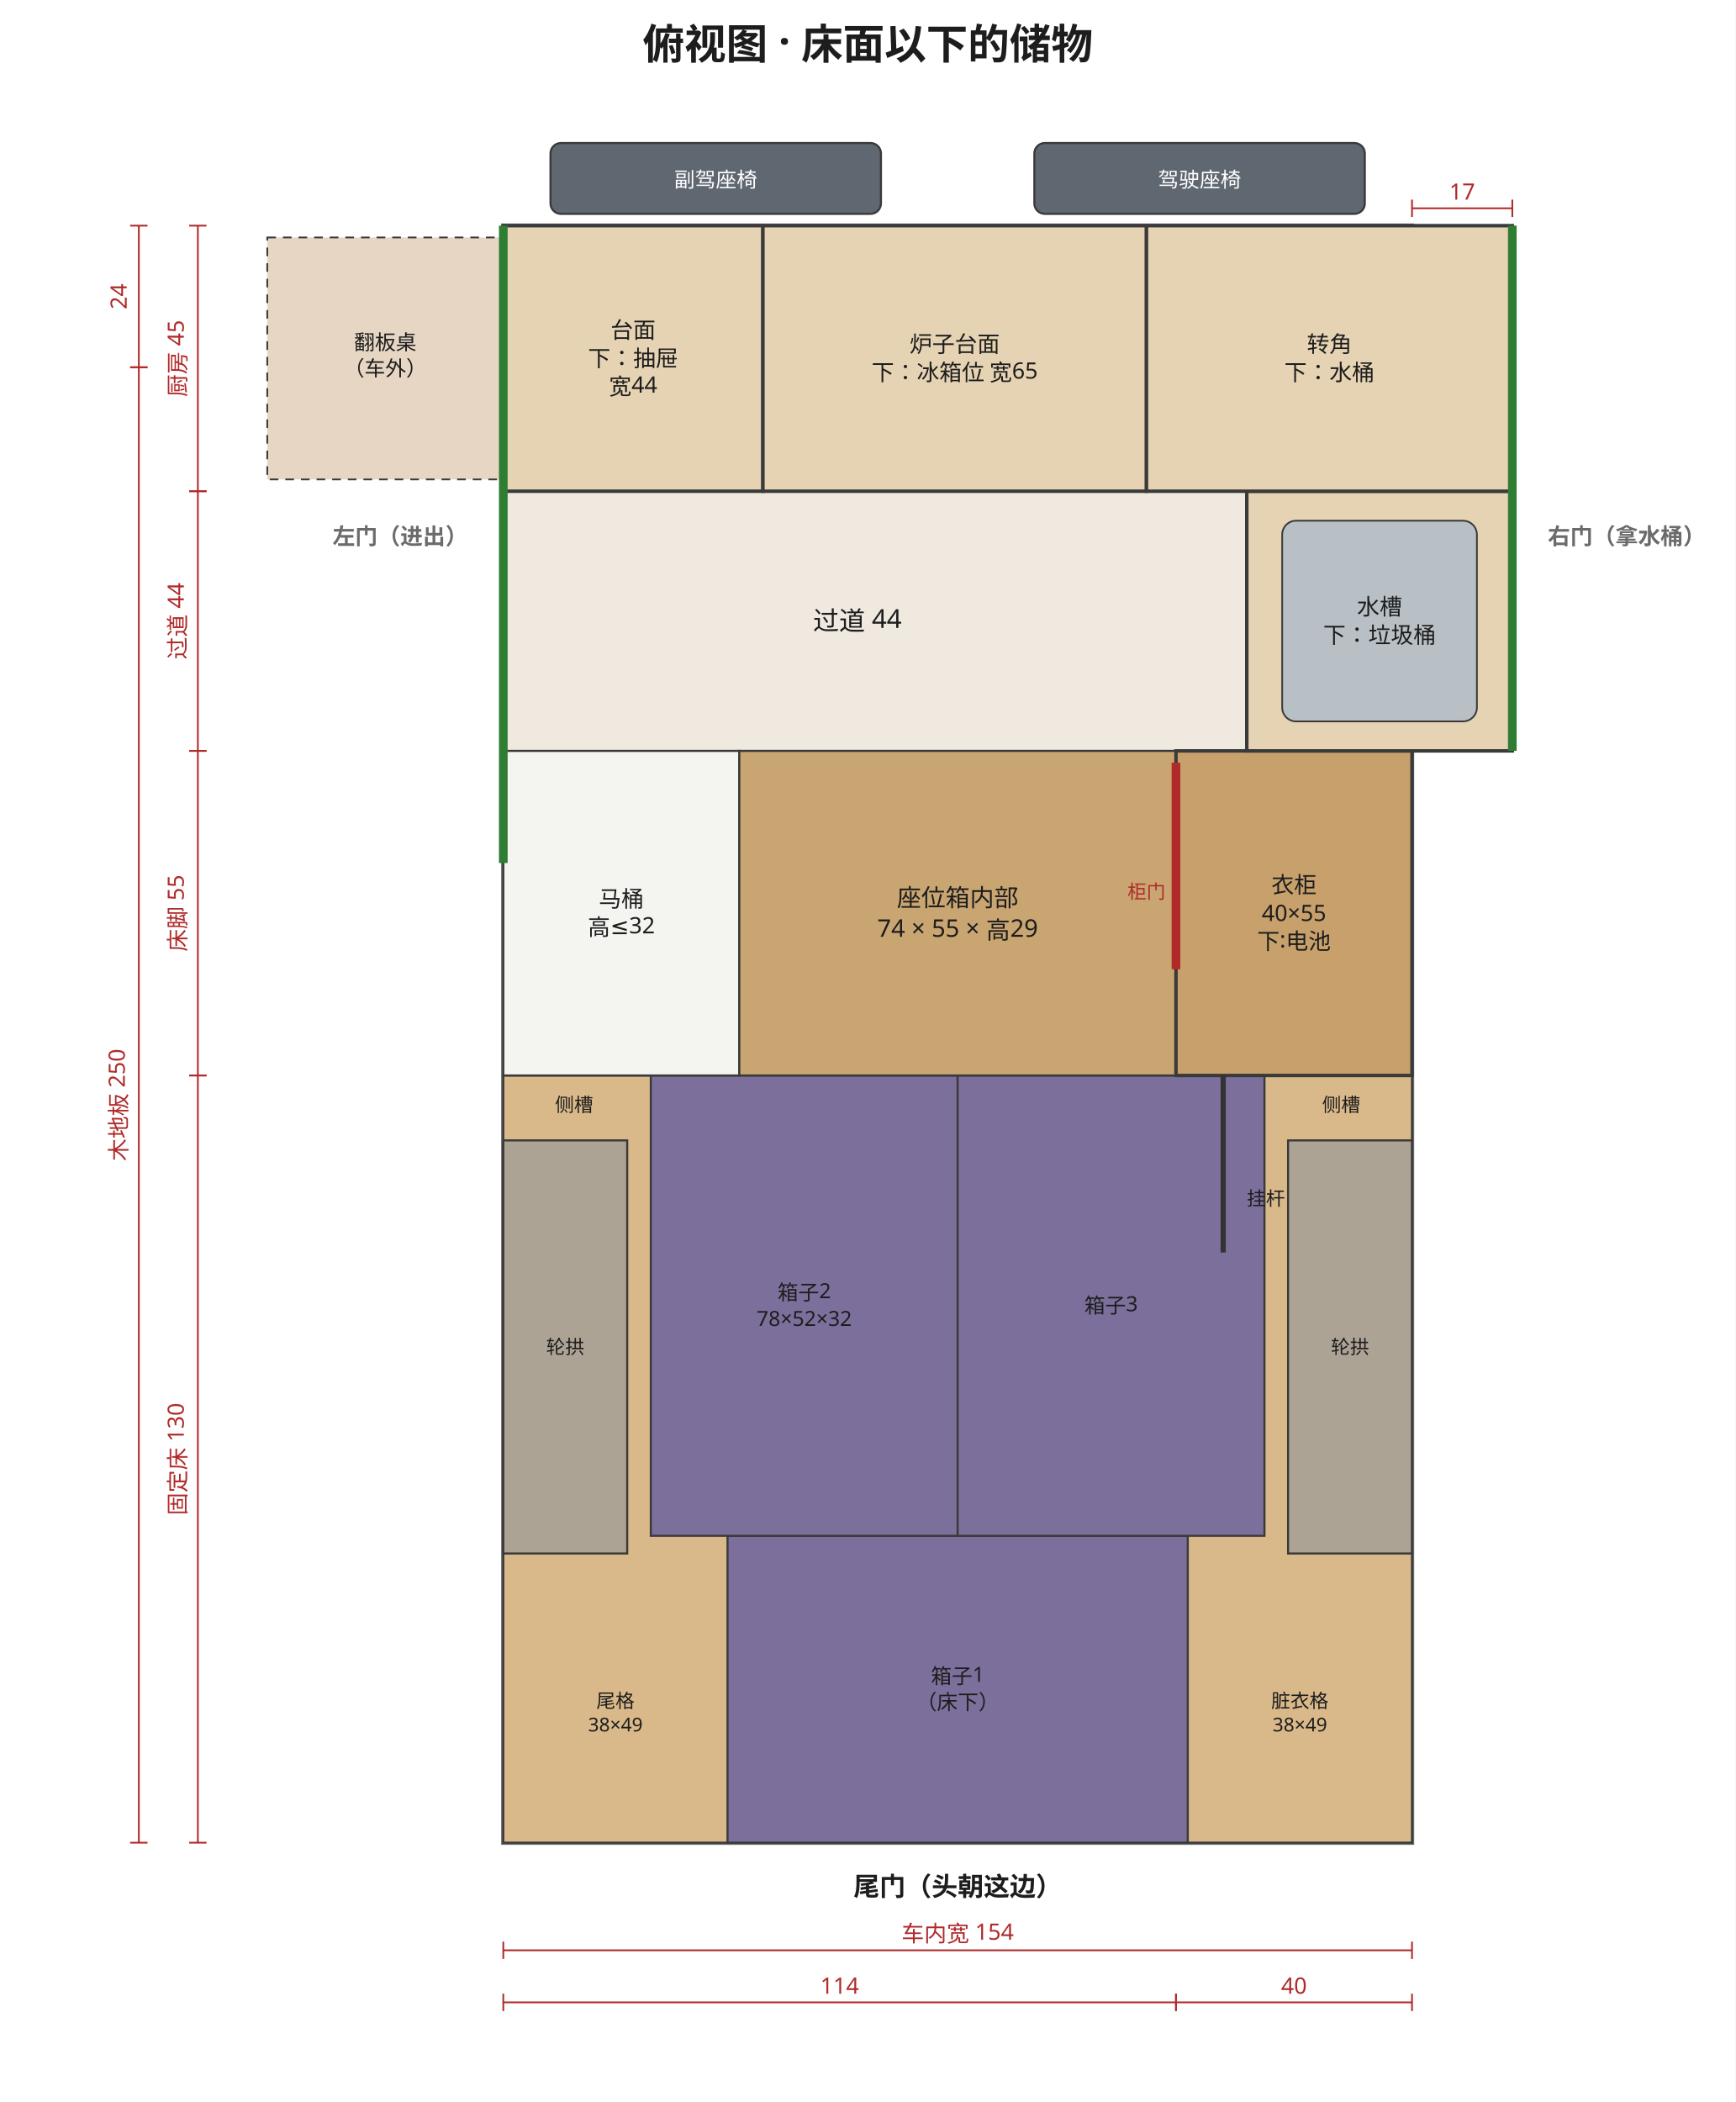
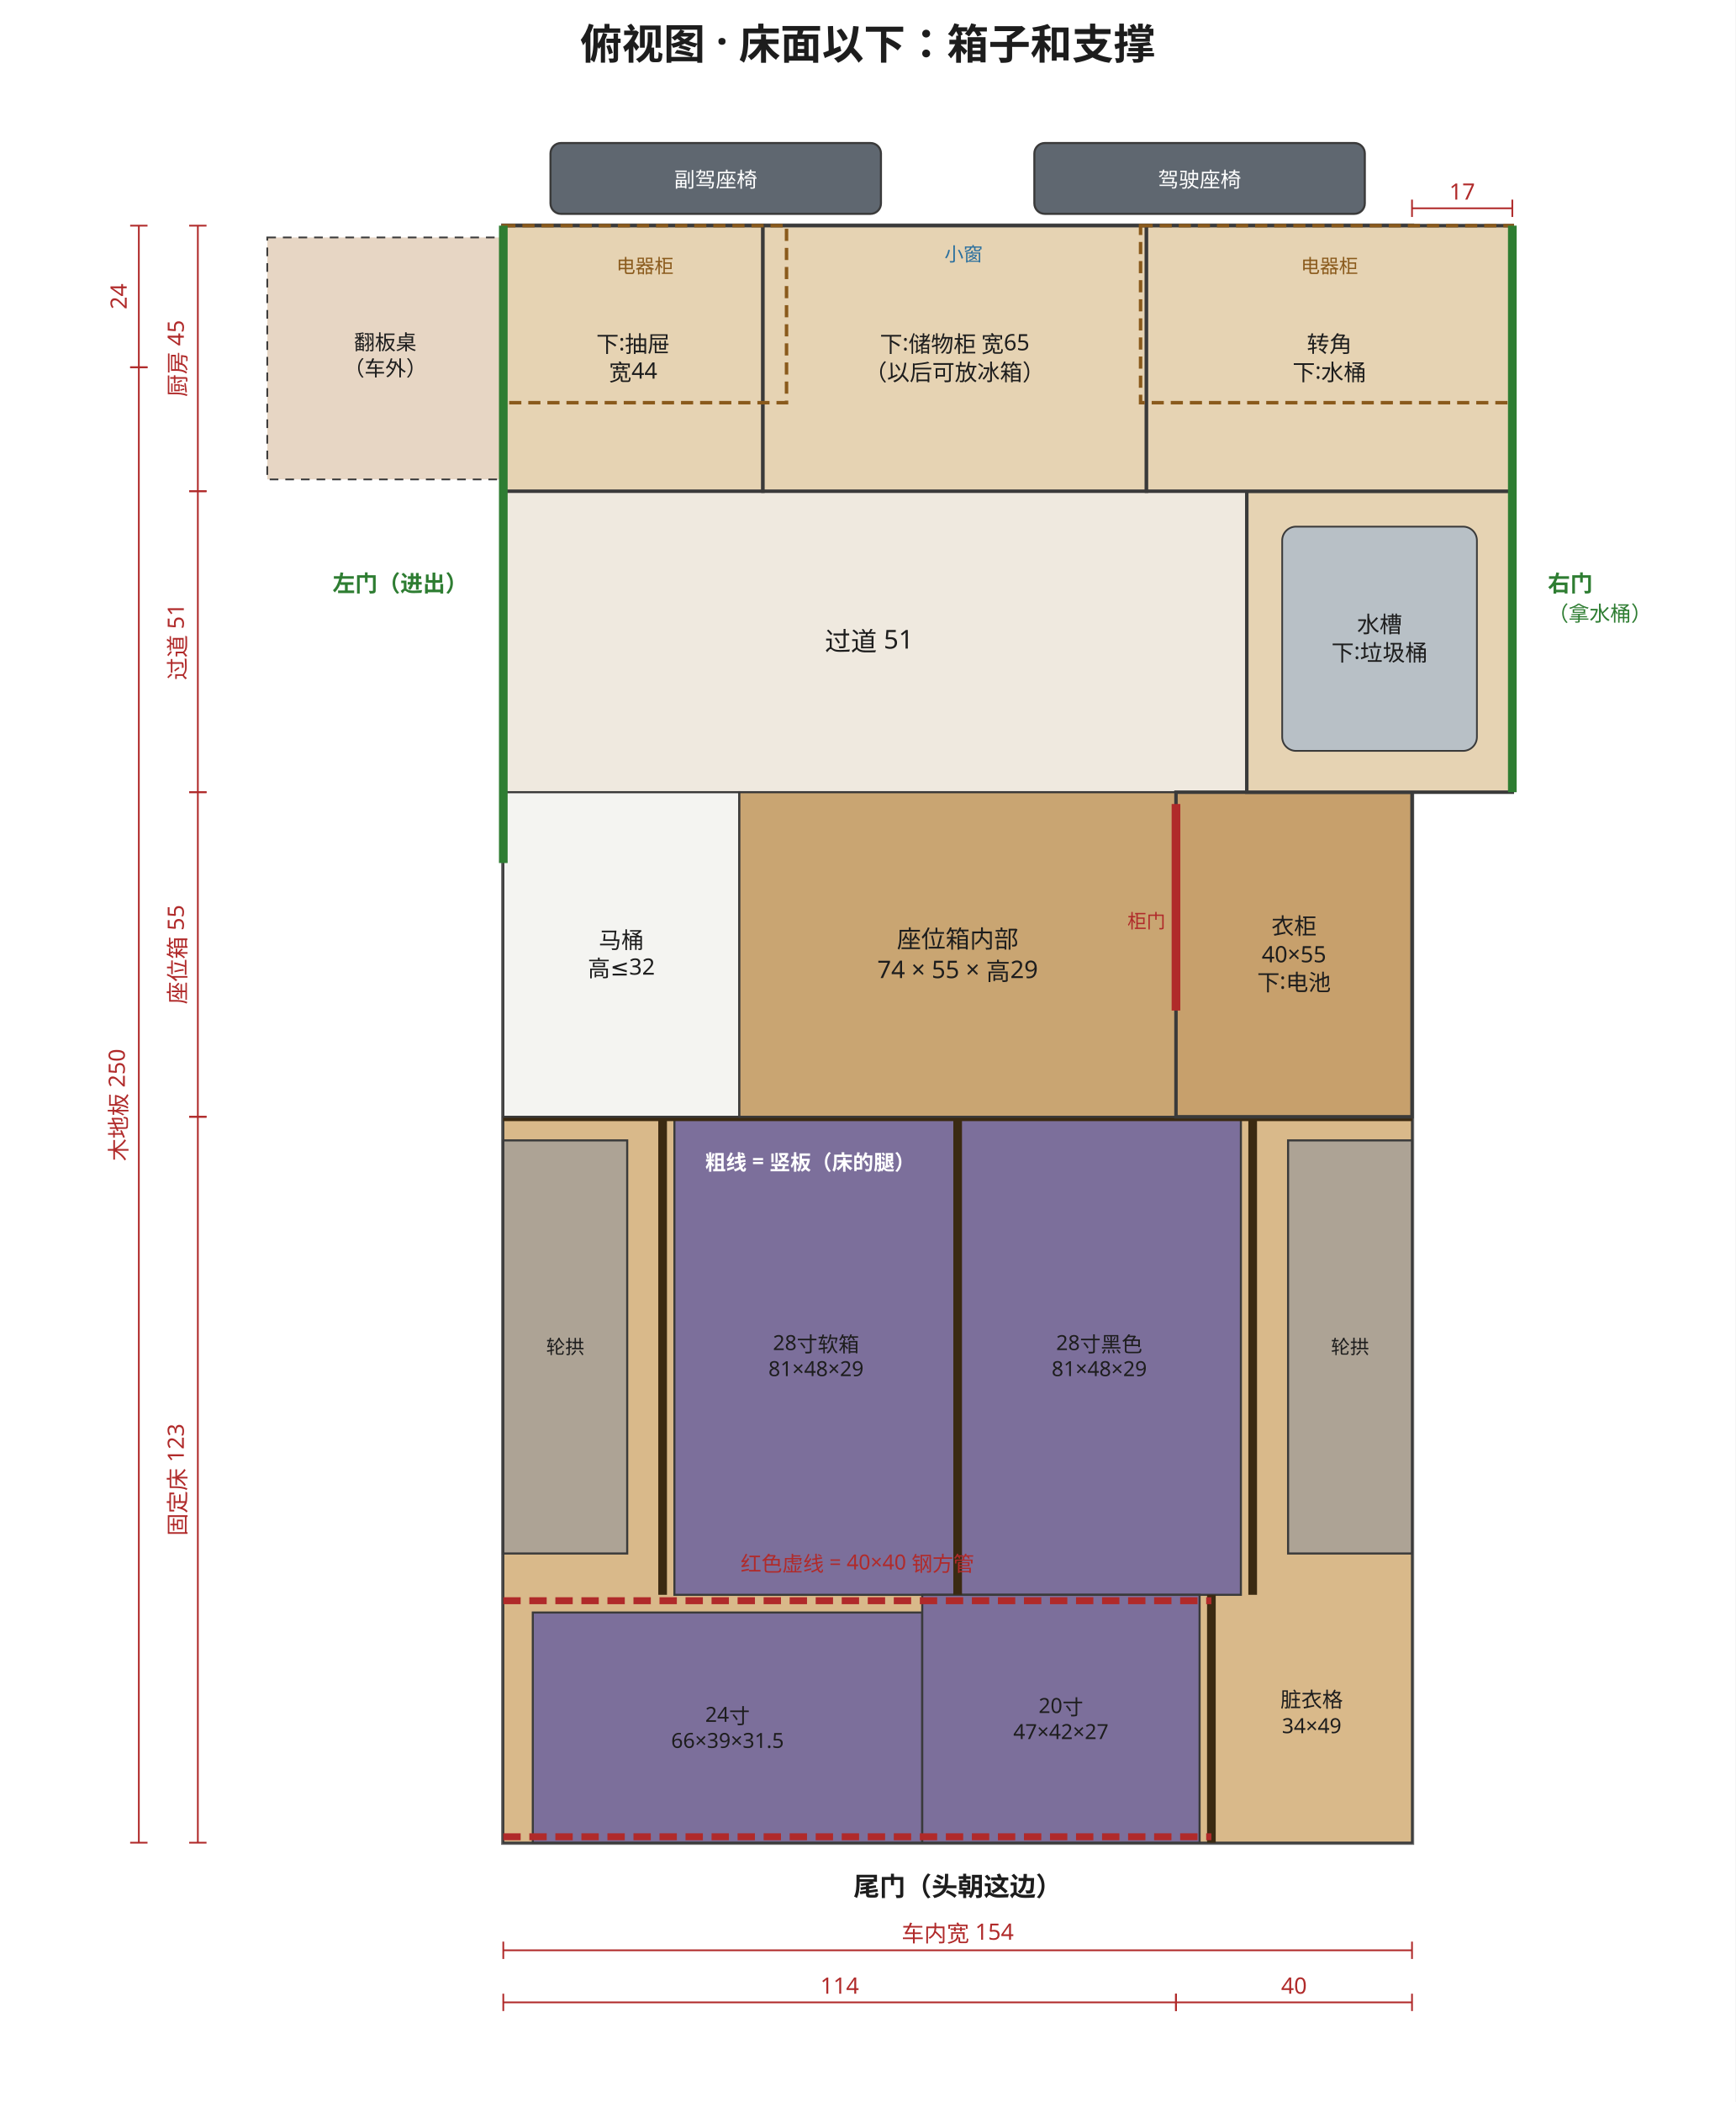
<svg xmlns="http://www.w3.org/2000/svg" width="1000" height="1211" viewBox="0 0 1000 1211" font-family="WenQuanYi Zen Hei, sans-serif">
  <rect width="1000" height="1211" fill="#ffffff" />
-   <text x="500.0" y="34" font-size="24" text-anchor="middle" fill="#1d1d1d" font-weight="bold">俯视图 · 床面以下的储物</text>
+   <text x="500.0" y="34" font-size="24" text-anchor="middle" fill="#1d1d1d" font-weight="bold">俯视图 · 床面以下：箱子和支撑</text>
  <rect x="290.0" y="211.6" width="523.6" height="850.0" fill="#efe9df" stroke="#6b6b6b" stroke-width="2.5" />
  <rect x="290.0" y="130.0" width="523.6" height="81.6" fill="#e3ddd2" stroke="#6b6b6b" stroke-width="2.5" />
-   <rect x="813.6" y="130.0" width="57.8" height="302.6" fill="#e3ddd2" stroke="#6b6b6b" stroke-width="1.2" />
-   <rect x="290.0" y="619.6" width="523.6" height="442.0" fill="#d9b98a" stroke="#3a3a3a" stroke-width="1.2" />
-   <rect x="419.2" y="884.8" width="265.2" height="176.8" fill="#7c6f9b" stroke="#3a3a3a" stroke-width="1.2" />
-   <text x="551.8" y="969.9" font-size="12" text-anchor="middle" fill="#1d1d1d">箱子1</text>
-   <text x="551.8" y="984.9" font-size="12" text-anchor="middle" fill="#1d1d1d">（床下）</text>
-   <rect x="375.0" y="619.6" width="176.8" height="265.2" fill="#7c6f9b" stroke="#3a3a3a" stroke-width="1.2" />
-   <text x="463.4" y="748.9" font-size="12" text-anchor="middle" fill="#1d1d1d">箱子2</text>
-   <text x="463.4" y="763.9" font-size="12" text-anchor="middle" fill="#1d1d1d">78×52×32</text>
-   <rect x="551.8" y="619.6" width="176.8" height="265.2" fill="#7c6f9b" stroke="#3a3a3a" stroke-width="1.2" />
-   <text x="640.2" y="756.4" font-size="12" text-anchor="middle" fill="#1d1d1d">箱子3</text>
+   <rect x="813.6" y="130.0" width="57.8" height="326.4" fill="#e3ddd2" stroke="#6b6b6b" stroke-width="1.2" />
+   <rect x="290.0" y="643.4" width="523.6" height="418.2" fill="#d9b98a" stroke="#3a3a3a" stroke-width="1.2" />
+   <rect x="388.6" y="643.4" width="163.2" height="275.4" fill="#7c6f9b" stroke="#3a3a3a" stroke-width="1.2" />
+   <text x="470.2" y="777.8" font-size="12" text-anchor="middle" fill="#1d1d1d">28寸软箱</text>
+   <text x="470.2" y="792.8" font-size="12" text-anchor="middle" fill="#1d1d1d">81×48×29</text>
+   <rect x="551.8" y="643.4" width="163.2" height="275.4" fill="#7c6f9b" stroke="#3a3a3a" stroke-width="1.2" />
+   <text x="633.4" y="777.8" font-size="12" text-anchor="middle" fill="#1d1d1d">28寸黑色</text>
+   <text x="633.4" y="792.8" font-size="12" text-anchor="middle" fill="#1d1d1d">81×48×29</text>
+   <rect x="307.0" y="929.0" width="224.4" height="132.6" fill="#7c6f9b" stroke="#3a3a3a" stroke-width="1.2" />
+   <text x="419.2" y="992.0" font-size="12" text-anchor="middle" fill="#1d1d1d">24寸</text>
+   <text x="419.2" y="1007.0" font-size="12" text-anchor="middle" fill="#1d1d1d">66×39×31.5</text>
+   <rect x="531.4" y="918.8" width="159.8" height="142.8" fill="#7c6f9b" stroke="#3a3a3a" stroke-width="1.2" />
+   <text x="611.3" y="986.9" font-size="12" text-anchor="middle" fill="#1d1d1d">20寸</text>
+   <text x="611.3" y="1001.9" font-size="12" text-anchor="middle" fill="#1d1d1d">47×42×27</text>
  <rect x="290.0" y="657.0" width="71.4" height="238.0" fill="#9a9a9a" stroke="#3a3a3a" stroke-width="1.2" fill-opacity="0.7" />
  <text x="325.7" y="779.9" font-size="11" text-anchor="middle" fill="#1d1d1d">轮拱</text>
  <rect x="742.2" y="657.0" width="71.4" height="238.0" fill="#9a9a9a" stroke="#3a3a3a" stroke-width="1.2" fill-opacity="0.7" />
  <text x="777.9" y="779.9" font-size="11" text-anchor="middle" fill="#1d1d1d">轮拱</text>
-   <text x="354.6" y="983.8" font-size="11" text-anchor="middle" fill="#1d1d1d">尾格</text>
-   <text x="354.6" y="997.5" font-size="11" text-anchor="middle" fill="#1d1d1d">38×49</text>
-   <text x="749.0" y="983.8" font-size="11" text-anchor="middle" fill="#1d1d1d">脏衣格</text>
-   <text x="749.0" y="997.5" font-size="11" text-anchor="middle" fill="#1d1d1d">38×49</text>
-   <rect x="290.0" y="432.6" width="136.0" height="187.0" fill="#f4f4f1" stroke="#3a3a3a" stroke-width="1.2" />
-   <text x="358.0" y="522.5" font-size="13" text-anchor="middle" fill="#1d1d1d">马桶</text>
-   <text x="358.0" y="538.8" font-size="13" text-anchor="middle" fill="#1d1d1d">高≤32</text>
-   <rect x="426.0" y="432.6" width="251.6" height="187.0" fill="#c9a572" stroke="#3a3a3a" stroke-width="1.2" />
-   <text x="551.8" y="522.2" font-size="14" text-anchor="middle" fill="#1d1d1d">座位箱内部</text>
-   <text x="551.8" y="539.7" font-size="14" text-anchor="middle" fill="#1d1d1d">74 × 55 × 高29</text>
-   <text x="330.8" y="640.4" font-size="11" text-anchor="middle" fill="#1d1d1d">侧槽</text>
-   <text x="772.8" y="640.4" font-size="11" text-anchor="middle" fill="#1d1d1d">侧槽</text>
-   <rect x="677.6" y="432.6" width="136.0" height="187.0" fill="#c7a06c" stroke="#3a3a3a" stroke-width="2" />
-   <text x="745.6" y="514.4" font-size="13" text-anchor="middle" fill="#1d1d1d">衣柜</text>
-   <text x="745.6" y="530.6" font-size="13" text-anchor="middle" fill="#1d1d1d">40×55</text>
-   <text x="745.6" y="546.9" font-size="13" text-anchor="middle" fill="#1d1d1d">下:电池</text>
-   <line x1="677.6" y1="439.4" x2="677.6" y2="558.4" stroke="#b02a2a" stroke-width="5" />
-   <text x="671.6" y="517.6" font-size="11" text-anchor="end" fill="#b02a2a">柜门</text>
-   <line x1="704.8" y1="619.6" x2="704.8" y2="721.6" stroke="#333" stroke-width="3" />
-   <text x="718.4" y="694.4" font-size="11" text-anchor="start" fill="#1d1d1d">挂杆</text>
-   <text x="494.0" y="363.0" font-size="15" text-anchor="middle" fill="#1d1d1d">过道 44</text>
-   <rect x="718.4" y="283.0" width="153.0" height="149.6" fill="#e6d3b3" stroke="#3a3a3a" stroke-width="2" />
-   <rect x="738.8" y="300.0" width="112.2" height="115.6" rx="8" fill="#b8c0c6" stroke="#3a3a3a" />
-   <text x="794.9" y="354.2" font-size="13" text-anchor="middle" fill="#1d1d1d">水槽</text>
-   <text x="794.9" y="370.5" font-size="13" text-anchor="middle" fill="#1d1d1d">下：垃圾桶</text>
+   <line x1="381.8" y1="918.8" x2="381.8" y2="643.4" stroke="#3b2a12" stroke-width="5" />
+   <line x1="551.8" y1="918.8" x2="551.8" y2="643.4" stroke="#3b2a12" stroke-width="5" />
+   <line x1="721.8" y1="918.8" x2="721.8" y2="643.4" stroke="#3b2a12" stroke-width="5" />
+   <line x1="698.0" y1="1061.6" x2="698.0" y2="918.8" stroke="#3b2a12" stroke-width="5" />
+   <line x1="290.0" y1="643.4" x2="813.6" y2="643.4" stroke="#3b2a12" stroke-width="5" />
+   <line x1="290.0" y1="1058.2" x2="698.0" y2="1058.2" stroke="#b02a2a" stroke-width="4" stroke-dasharray="10 5" />
+   <line x1="290.0" y1="922.2" x2="698.0" y2="922.2" stroke="#b02a2a" stroke-width="4" stroke-dasharray="10 5" />
+   <text x="755.8" y="983.5" font-size="12" text-anchor="middle" fill="#1d1d1d">脏衣格</text>
+   <text x="755.8" y="998.5" font-size="12" text-anchor="middle" fill="#1d1d1d">34×49</text>
+   <text x="466.8" y="674.0" font-size="12" text-anchor="middle" fill="#ffffff" font-weight="bold">粗线 = 竖板（床的腿）</text>
+   <text x="494.0" y="905.2" font-size="12" text-anchor="middle" fill="#b02a2a">红色虚线 = 40×40 钢方管</text>
+   <rect x="290.0" y="456.4" width="136.0" height="187.0" fill="#f4f4f1" stroke="#3a3a3a" stroke-width="1.2" />
+   <text x="358.0" y="546.3" font-size="13" text-anchor="middle" fill="#1d1d1d">马桶</text>
+   <text x="358.0" y="562.6" font-size="13" text-anchor="middle" fill="#1d1d1d">高≤32</text>
+   <rect x="426.0" y="456.4" width="251.6" height="187.0" fill="#c9a572" stroke="#3a3a3a" stroke-width="1.2" />
+   <text x="551.8" y="546.0" font-size="14" text-anchor="middle" fill="#1d1d1d">座位箱内部</text>
+   <text x="551.8" y="563.5" font-size="14" text-anchor="middle" fill="#1d1d1d">74 × 55 × 高29</text>
+   <rect x="677.6" y="456.4" width="136.0" height="187.0" fill="#c7a06c" stroke="#3a3a3a" stroke-width="2" />
+   <text x="745.6" y="538.2" font-size="13" text-anchor="middle" fill="#1d1d1d">衣柜</text>
+   <text x="745.6" y="554.4" font-size="13" text-anchor="middle" fill="#1d1d1d">40×55</text>
+   <text x="745.6" y="570.7" font-size="13" text-anchor="middle" fill="#1d1d1d">下:电池</text>
+   <line x1="677.6" y1="463.2" x2="677.6" y2="582.2" stroke="#b02a2a" stroke-width="5" />
+   <text x="671.6" y="534.6" font-size="11" text-anchor="end" fill="#b02a2a">柜门</text>
+   <text x="500.8" y="374.9" font-size="15" text-anchor="middle" fill="#1d1d1d">过道 51</text>
+   <rect x="718.4" y="283.0" width="153.0" height="173.4" fill="#e6d3b3" stroke="#3a3a3a" stroke-width="2" />
+   <rect x="738.8" y="303.4" width="112.2" height="129.2" rx="8" fill="#b8c0c6" stroke="#3a3a3a" />
+   <text x="794.9" y="364.4" font-size="13" text-anchor="middle" fill="#1d1d1d">水槽</text>
+   <text x="794.9" y="380.7" font-size="13" text-anchor="middle" fill="#1d1d1d">下:垃圾桶</text>
  <rect x="290.0" y="130.0" width="149.6" height="153.0" fill="#e6d3b3" stroke="#3a3a3a" stroke-width="2" />
-   <text x="364.8" y="194.8" font-size="13" text-anchor="middle" fill="#1d1d1d">台面</text>
-   <text x="364.8" y="211.1" font-size="13" text-anchor="middle" fill="#1d1d1d">下：抽屉</text>
-   <text x="364.8" y="227.3" font-size="13" text-anchor="middle" fill="#1d1d1d">宽44</text>
+   <text x="364.8" y="202.9" font-size="13" text-anchor="middle" fill="#1d1d1d">下:抽屉</text>
+   <text x="364.8" y="219.2" font-size="13" text-anchor="middle" fill="#1d1d1d">宽44</text>
  <rect x="439.6" y="130.0" width="221.0" height="153.0" fill="#e6d3b3" stroke="#3a3a3a" stroke-width="2" />
-   <text x="550.1" y="202.9" font-size="13" text-anchor="middle" fill="#1d1d1d">炉子台面</text>
-   <text x="550.1" y="219.2" font-size="13" text-anchor="middle" fill="#1d1d1d">下：冰箱位 宽65</text>
+   <text x="550.1" y="202.9" font-size="13" text-anchor="middle" fill="#1d1d1d">下:储物柜 宽65</text>
+   <text x="550.1" y="219.2" font-size="13" text-anchor="middle" fill="#1d1d1d">（以后可放冰箱）</text>
  <rect x="660.6" y="130.0" width="210.8" height="153.0" fill="#e6d3b3" stroke="#3a3a3a" stroke-width="2" />
  <text x="766.0" y="202.9" font-size="13" text-anchor="middle" fill="#1d1d1d">转角</text>
-   <text x="766.0" y="219.2" font-size="13" text-anchor="middle" fill="#1d1d1d">下：水桶</text>
+   <text x="766.0" y="219.2" font-size="13" text-anchor="middle" fill="#1d1d1d">下:水桶</text>
+   <rect x="290.0" y="130.0" width="163.2" height="102.0" fill="none" stroke="#8a5a1c" stroke-width="2" stroke-dasharray="7 4" />
+   <rect x="657.2" y="130.0" width="214.2" height="102.0" fill="none" stroke="#8a5a1c" stroke-width="2" stroke-dasharray="7 4" />
+   <text x="371.6" y="157.2" font-size="11" text-anchor="middle" fill="#8a5a1c">电器柜</text>
+   <text x="766.0" y="157.2" font-size="11" text-anchor="middle" fill="#8a5a1c">电器柜</text>
+   <text x="555.2" y="150.4" font-size="11" text-anchor="middle" fill="#2a6f9e">小窗</text>
  <rect x="154.0" y="136.8" width="136.0" height="139.4" fill="#b98b56" fill-opacity="0.35" stroke="#3a3a3a" stroke-dasharray="5 4" />
  <text x="222.0" y="201.5" font-size="12" text-anchor="middle" fill="#1d1d1d">翻板桌</text>
  <text x="222.0" y="216.5" font-size="12" text-anchor="middle" fill="#1d1d1d">（车外）</text>
  <rect x="317.2" y="82.4" width="190.4" height="40.8" fill="#5f6770" stroke="#3a3a3a" stroke-width="1.2" rx="6" />
  <rect x="596.0" y="82.4" width="190.4" height="40.8" fill="#5f6770" stroke="#3a3a3a" stroke-width="1.2" rx="6" />
  <text x="412.4" y="107.8" font-size="12" text-anchor="middle" fill="#fff">副驾座椅</text>
  <text x="691.2" y="107.8" font-size="12" text-anchor="middle" fill="#fff">驾驶座椅</text>
-   <text x="269.6" y="313.6" font-size="13" text-anchor="end" fill="#6b6b6b" font-weight="bold">左门（进出）</text>
-   <text x="891.8" y="313.6" font-size="13" text-anchor="start" fill="#6b6b6b" font-weight="bold">右门（拿水桶）</text>
+   <text x="269.6" y="340.8" font-size="13" text-anchor="end" fill="#2e7d32" font-weight="bold">左门（进出）</text>
+   <text x="891.8" y="340.8" font-size="13" text-anchor="start" fill="#2e7d32" font-weight="bold">右门</text>
+   <text x="891.8" y="357.8" font-size="12" text-anchor="start" fill="#2e7d32">（拿水桶）</text>
  <line x1="290.0" y1="130.0" x2="290.0" y2="497.2" stroke="#2e7d32" stroke-width="5" />
-   <line x1="871.4" y1="130.0" x2="871.4" y2="432.6" stroke="#2e7d32" stroke-width="5" />
+   <line x1="871.4" y1="130.0" x2="871.4" y2="456.4" stroke="#2e7d32" stroke-width="5" />
  <text x="551.8" y="1092.2" font-size="15" text-anchor="middle" fill="#1d1d1d" font-weight="bold">尾门（头朝这边）</text>
  <line x1="290.0" y1="1123.6" x2="813.6" y2="1123.6" stroke="#b02a2a" stroke-width="1" />
-   <line x1="290.0" y1="1118.6" x2="290.0" y2="1128.6" stroke="#b02a2a" />
-   <line x1="813.6" y1="1118.6" x2="813.6" y2="1128.6" stroke="#b02a2a" />
+   <line x1="290.0" y1="1118.6" x2="290.0" y2="1128.6" stroke="#b02a2a" stroke-width="1" />
+   <line x1="813.6" y1="1118.6" x2="813.6" y2="1128.6" stroke="#b02a2a" stroke-width="1" />
  <text x="551.8" y="1118.6" font-size="13" text-anchor="middle" fill="#b02a2a">车内宽 154</text>
  <line x1="290.0" y1="1153.6" x2="677.6" y2="1153.6" stroke="#b02a2a" stroke-width="1" />
-   <line x1="290.0" y1="1148.6" x2="290.0" y2="1158.6" stroke="#b02a2a" />
-   <line x1="677.6" y1="1148.6" x2="677.6" y2="1158.6" stroke="#b02a2a" />
+   <line x1="290.0" y1="1148.6" x2="290.0" y2="1158.6" stroke="#b02a2a" stroke-width="1" />
+   <line x1="677.6" y1="1148.6" x2="677.6" y2="1158.6" stroke="#b02a2a" stroke-width="1" />
  <text x="483.8" y="1148.6" font-size="13" text-anchor="middle" fill="#b02a2a">114</text>
  <line x1="677.6" y1="1153.6" x2="813.6" y2="1153.6" stroke="#b02a2a" stroke-width="1" />
-   <line x1="677.6" y1="1148.6" x2="677.6" y2="1158.6" stroke="#b02a2a" />
-   <line x1="813.6" y1="1148.6" x2="813.6" y2="1158.6" stroke="#b02a2a" />
+   <line x1="677.6" y1="1148.6" x2="677.6" y2="1158.6" stroke="#b02a2a" stroke-width="1" />
+   <line x1="813.6" y1="1148.6" x2="813.6" y2="1158.6" stroke="#b02a2a" stroke-width="1" />
  <text x="745.6" y="1148.6" font-size="13" text-anchor="middle" fill="#b02a2a">40</text>
-   <line x1="114.0" y1="619.6" x2="114.0" y2="1061.6" stroke="#b02a2a" stroke-width="1" />
-   <line x1="109.0" y1="619.6" x2="119.0" y2="619.6" stroke="#b02a2a" />
-   <line x1="109.0" y1="1061.6" x2="119.0" y2="1061.6" stroke="#b02a2a" />
-   <text x="107.0" y="840.6" font-size="13" text-anchor="middle" fill="#b02a2a" transform="rotate(-90 107.0 840.6)">固定床 130</text>
-   <line x1="114.0" y1="432.6" x2="114.0" y2="619.6" stroke="#b02a2a" stroke-width="1" />
-   <line x1="109.0" y1="432.6" x2="119.0" y2="432.6" stroke="#b02a2a" />
-   <line x1="109.0" y1="619.6" x2="119.0" y2="619.6" stroke="#b02a2a" />
-   <text x="107.0" y="526.1" font-size="13" text-anchor="middle" fill="#b02a2a" transform="rotate(-90 107.0 526.1)">床脚 55</text>
-   <line x1="114.0" y1="283.0" x2="114.0" y2="432.6" stroke="#b02a2a" stroke-width="1" />
-   <line x1="109.0" y1="283.0" x2="119.0" y2="283.0" stroke="#b02a2a" />
-   <line x1="109.0" y1="432.6" x2="119.0" y2="432.6" stroke="#b02a2a" />
-   <text x="107.0" y="357.8" font-size="13" text-anchor="middle" fill="#b02a2a" transform="rotate(-90 107.0 357.8)">过道 44</text>
+   <line x1="114.0" y1="643.4" x2="114.0" y2="1061.6" stroke="#b02a2a" stroke-width="1" />
+   <line x1="109.0" y1="643.4" x2="119.0" y2="643.4" stroke="#b02a2a" stroke-width="1" />
+   <line x1="109.0" y1="1061.6" x2="119.0" y2="1061.6" stroke="#b02a2a" stroke-width="1" />
+   <text x="107.0" y="852.5" font-size="13" text-anchor="middle" fill="#b02a2a" transform="rotate(-90 107.0 852.5)">固定床 123</text>
+   <line x1="114.0" y1="456.4" x2="114.0" y2="643.4" stroke="#b02a2a" stroke-width="1" />
+   <line x1="109.0" y1="456.4" x2="119.0" y2="456.4" stroke="#b02a2a" stroke-width="1" />
+   <line x1="109.0" y1="643.4" x2="119.0" y2="643.4" stroke="#b02a2a" stroke-width="1" />
+   <text x="107.0" y="549.9" font-size="13" text-anchor="middle" fill="#b02a2a" transform="rotate(-90 107.0 549.9)">座位箱 55</text>
+   <line x1="114.0" y1="283.0" x2="114.0" y2="456.4" stroke="#b02a2a" stroke-width="1" />
+   <line x1="109.0" y1="283.0" x2="119.0" y2="283.0" stroke="#b02a2a" stroke-width="1" />
+   <line x1="109.0" y1="456.4" x2="119.0" y2="456.4" stroke="#b02a2a" stroke-width="1" />
+   <text x="107.0" y="369.7" font-size="13" text-anchor="middle" fill="#b02a2a" transform="rotate(-90 107.0 369.7)">过道 51</text>
  <line x1="114.0" y1="130.0" x2="114.0" y2="283.0" stroke="#b02a2a" stroke-width="1" />
-   <line x1="109.0" y1="130.0" x2="119.0" y2="130.0" stroke="#b02a2a" />
-   <line x1="109.0" y1="283.0" x2="119.0" y2="283.0" stroke="#b02a2a" />
+   <line x1="109.0" y1="130.0" x2="119.0" y2="130.0" stroke="#b02a2a" stroke-width="1" />
+   <line x1="109.0" y1="283.0" x2="119.0" y2="283.0" stroke="#b02a2a" stroke-width="1" />
  <text x="107.0" y="206.5" font-size="13" text-anchor="middle" fill="#b02a2a" transform="rotate(-90 107.0 206.5)">厨房 45</text>
  <line x1="80.0" y1="211.6" x2="80.0" y2="1061.6" stroke="#b02a2a" stroke-width="1" />
-   <line x1="75.0" y1="211.6" x2="85.0" y2="211.6" stroke="#b02a2a" />
-   <line x1="75.0" y1="1061.6" x2="85.0" y2="1061.6" stroke="#b02a2a" />
+   <line x1="75.0" y1="211.6" x2="85.0" y2="211.6" stroke="#b02a2a" stroke-width="1" />
+   <line x1="75.0" y1="1061.6" x2="85.0" y2="1061.6" stroke="#b02a2a" stroke-width="1" />
  <text x="73.0" y="636.6" font-size="13" text-anchor="middle" fill="#b02a2a" transform="rotate(-90 73.0 636.6)">木地板 250</text>
  <line x1="80.0" y1="130.0" x2="80.0" y2="211.6" stroke="#b02a2a" stroke-width="1" />
-   <line x1="75.0" y1="130.0" x2="85.0" y2="130.0" stroke="#b02a2a" />
-   <line x1="75.0" y1="211.6" x2="85.0" y2="211.6" stroke="#b02a2a" />
+   <line x1="75.0" y1="130.0" x2="85.0" y2="130.0" stroke="#b02a2a" stroke-width="1" />
+   <line x1="75.0" y1="211.6" x2="85.0" y2="211.6" stroke="#b02a2a" stroke-width="1" />
  <text x="73.0" y="170.8" font-size="13" text-anchor="middle" fill="#b02a2a" transform="rotate(-90 73.0 170.8)">24</text>
  <line x1="813.6" y1="120.0" x2="871.4" y2="120.0" stroke="#b02a2a" stroke-width="1" />
-   <line x1="813.6" y1="115.0" x2="813.6" y2="125.0" stroke="#b02a2a" />
-   <line x1="871.4" y1="115.0" x2="871.4" y2="125.0" stroke="#b02a2a" />
+   <line x1="813.6" y1="115.0" x2="813.6" y2="125.0" stroke="#b02a2a" stroke-width="1" />
+   <line x1="871.4" y1="115.0" x2="871.4" y2="125.0" stroke="#b02a2a" stroke-width="1" />
  <text x="842.5" y="115.0" font-size="13" text-anchor="middle" fill="#b02a2a">17</text>
</svg>
